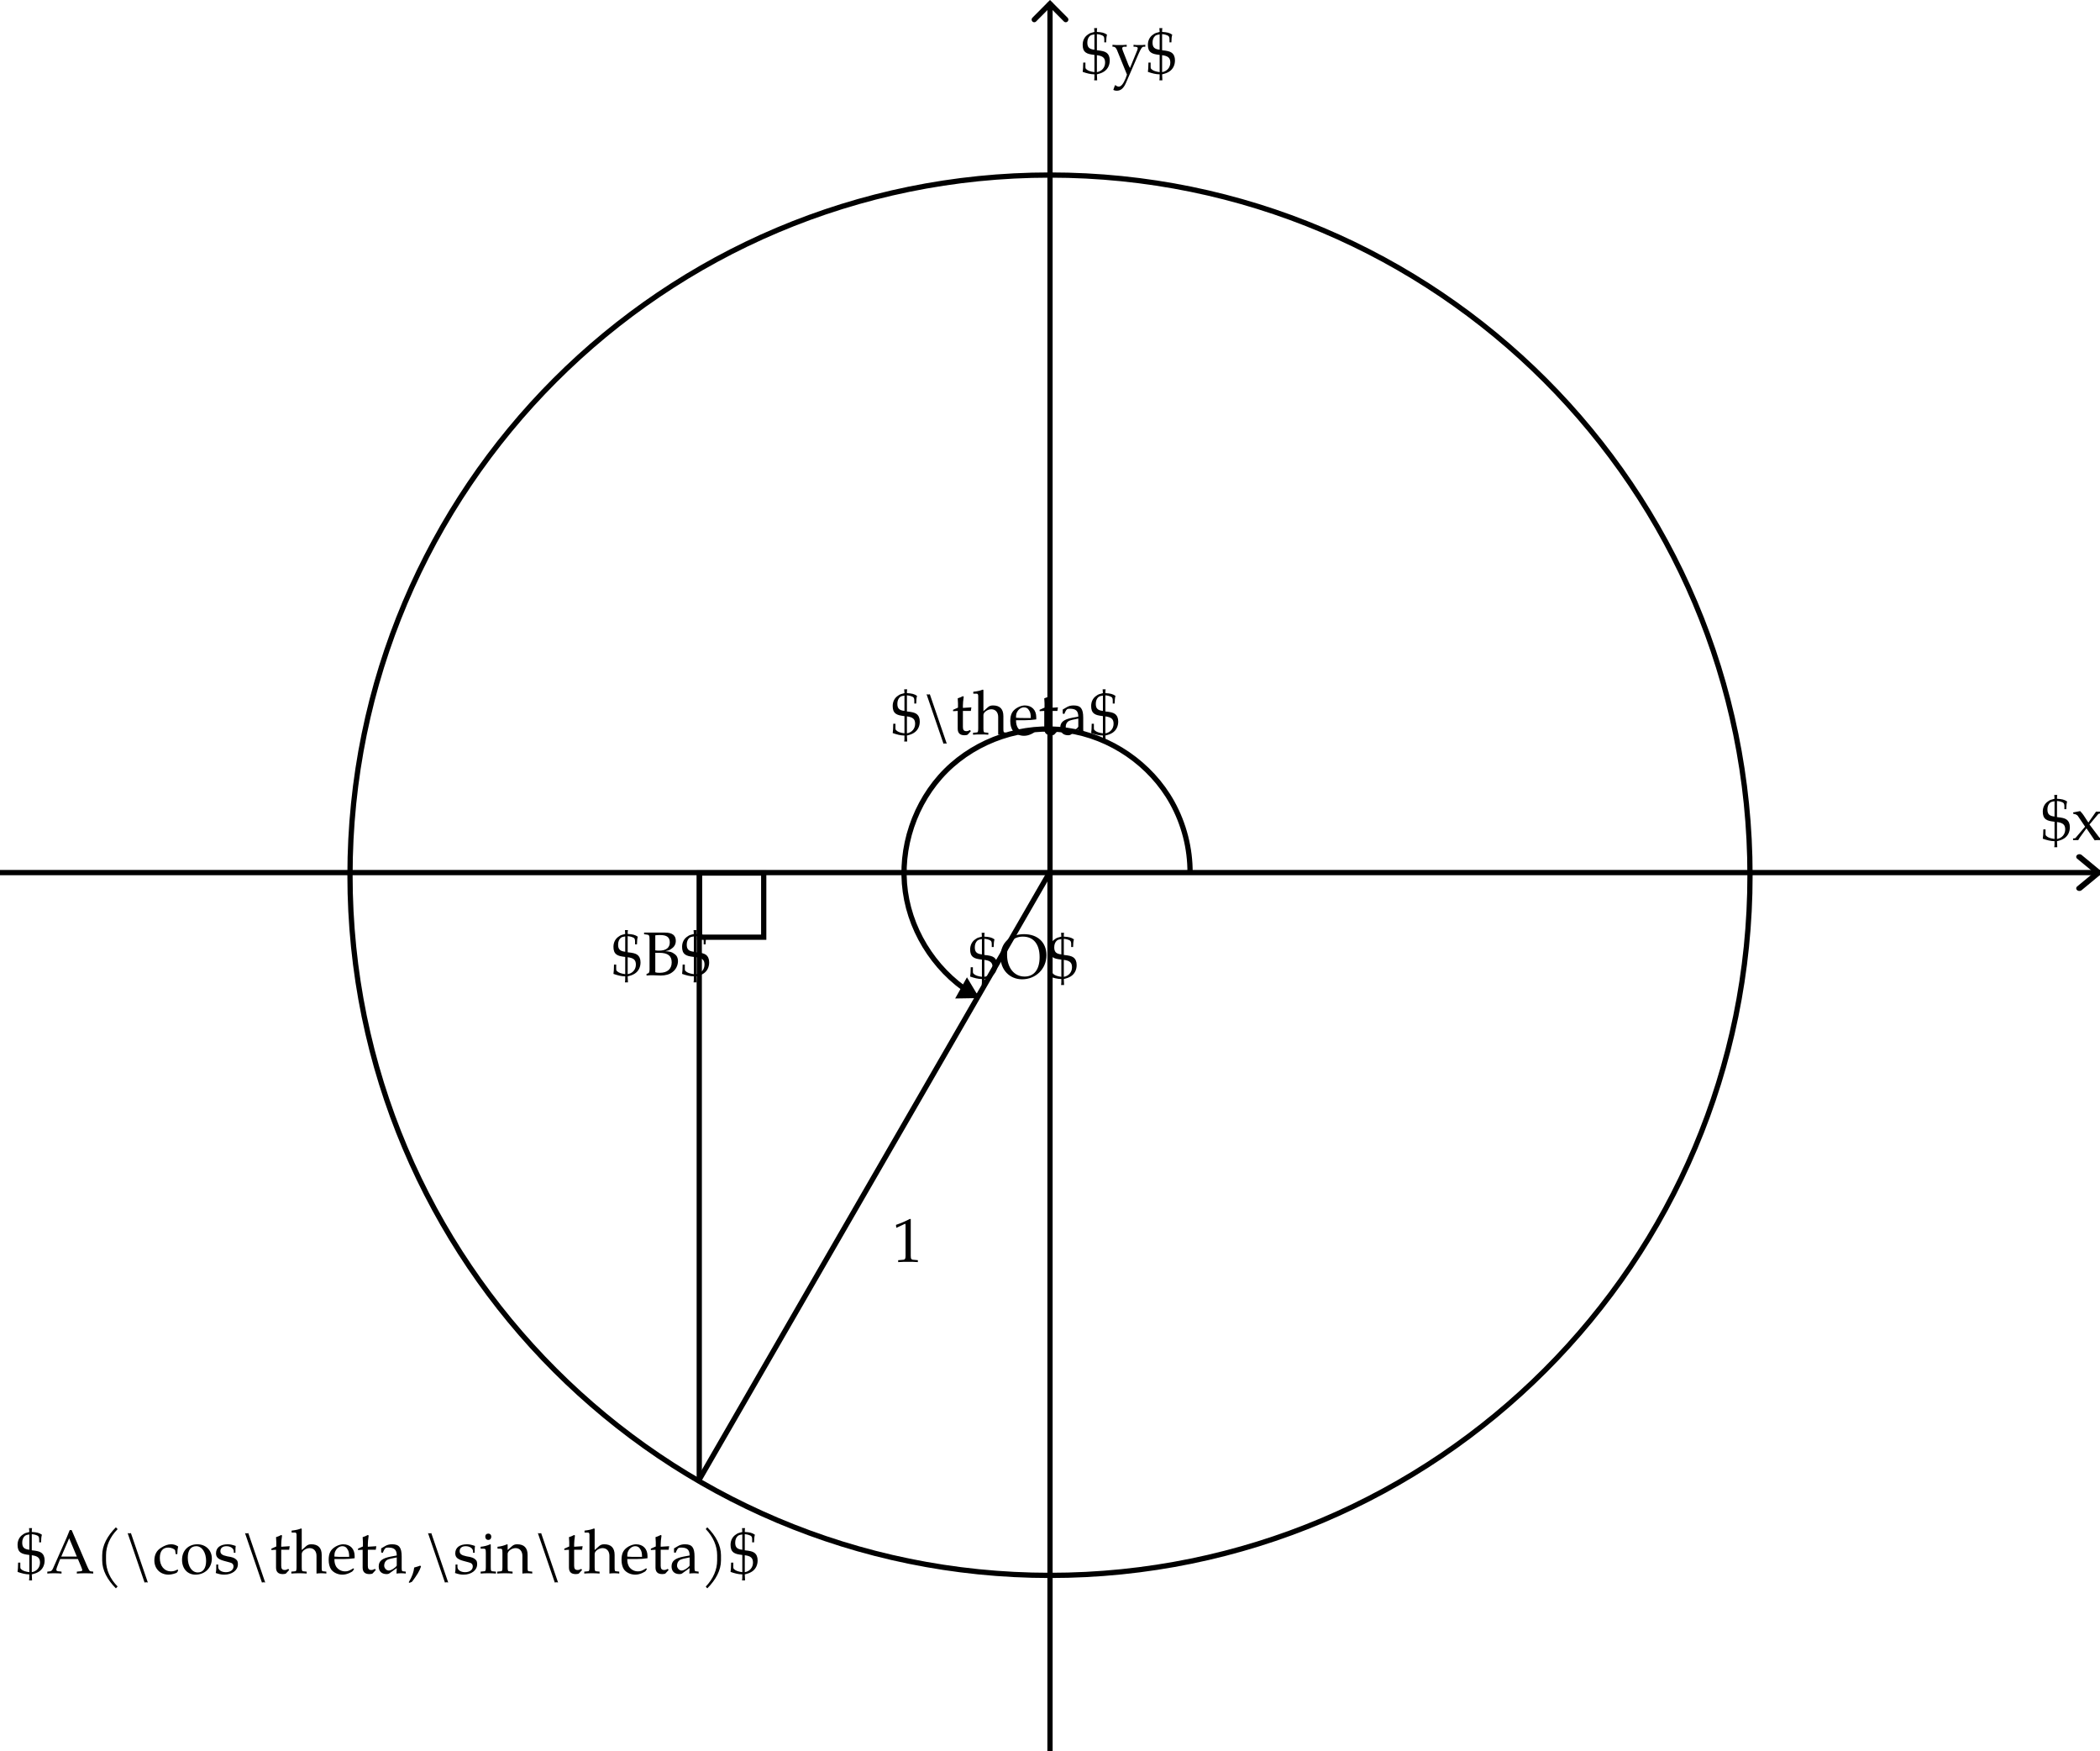
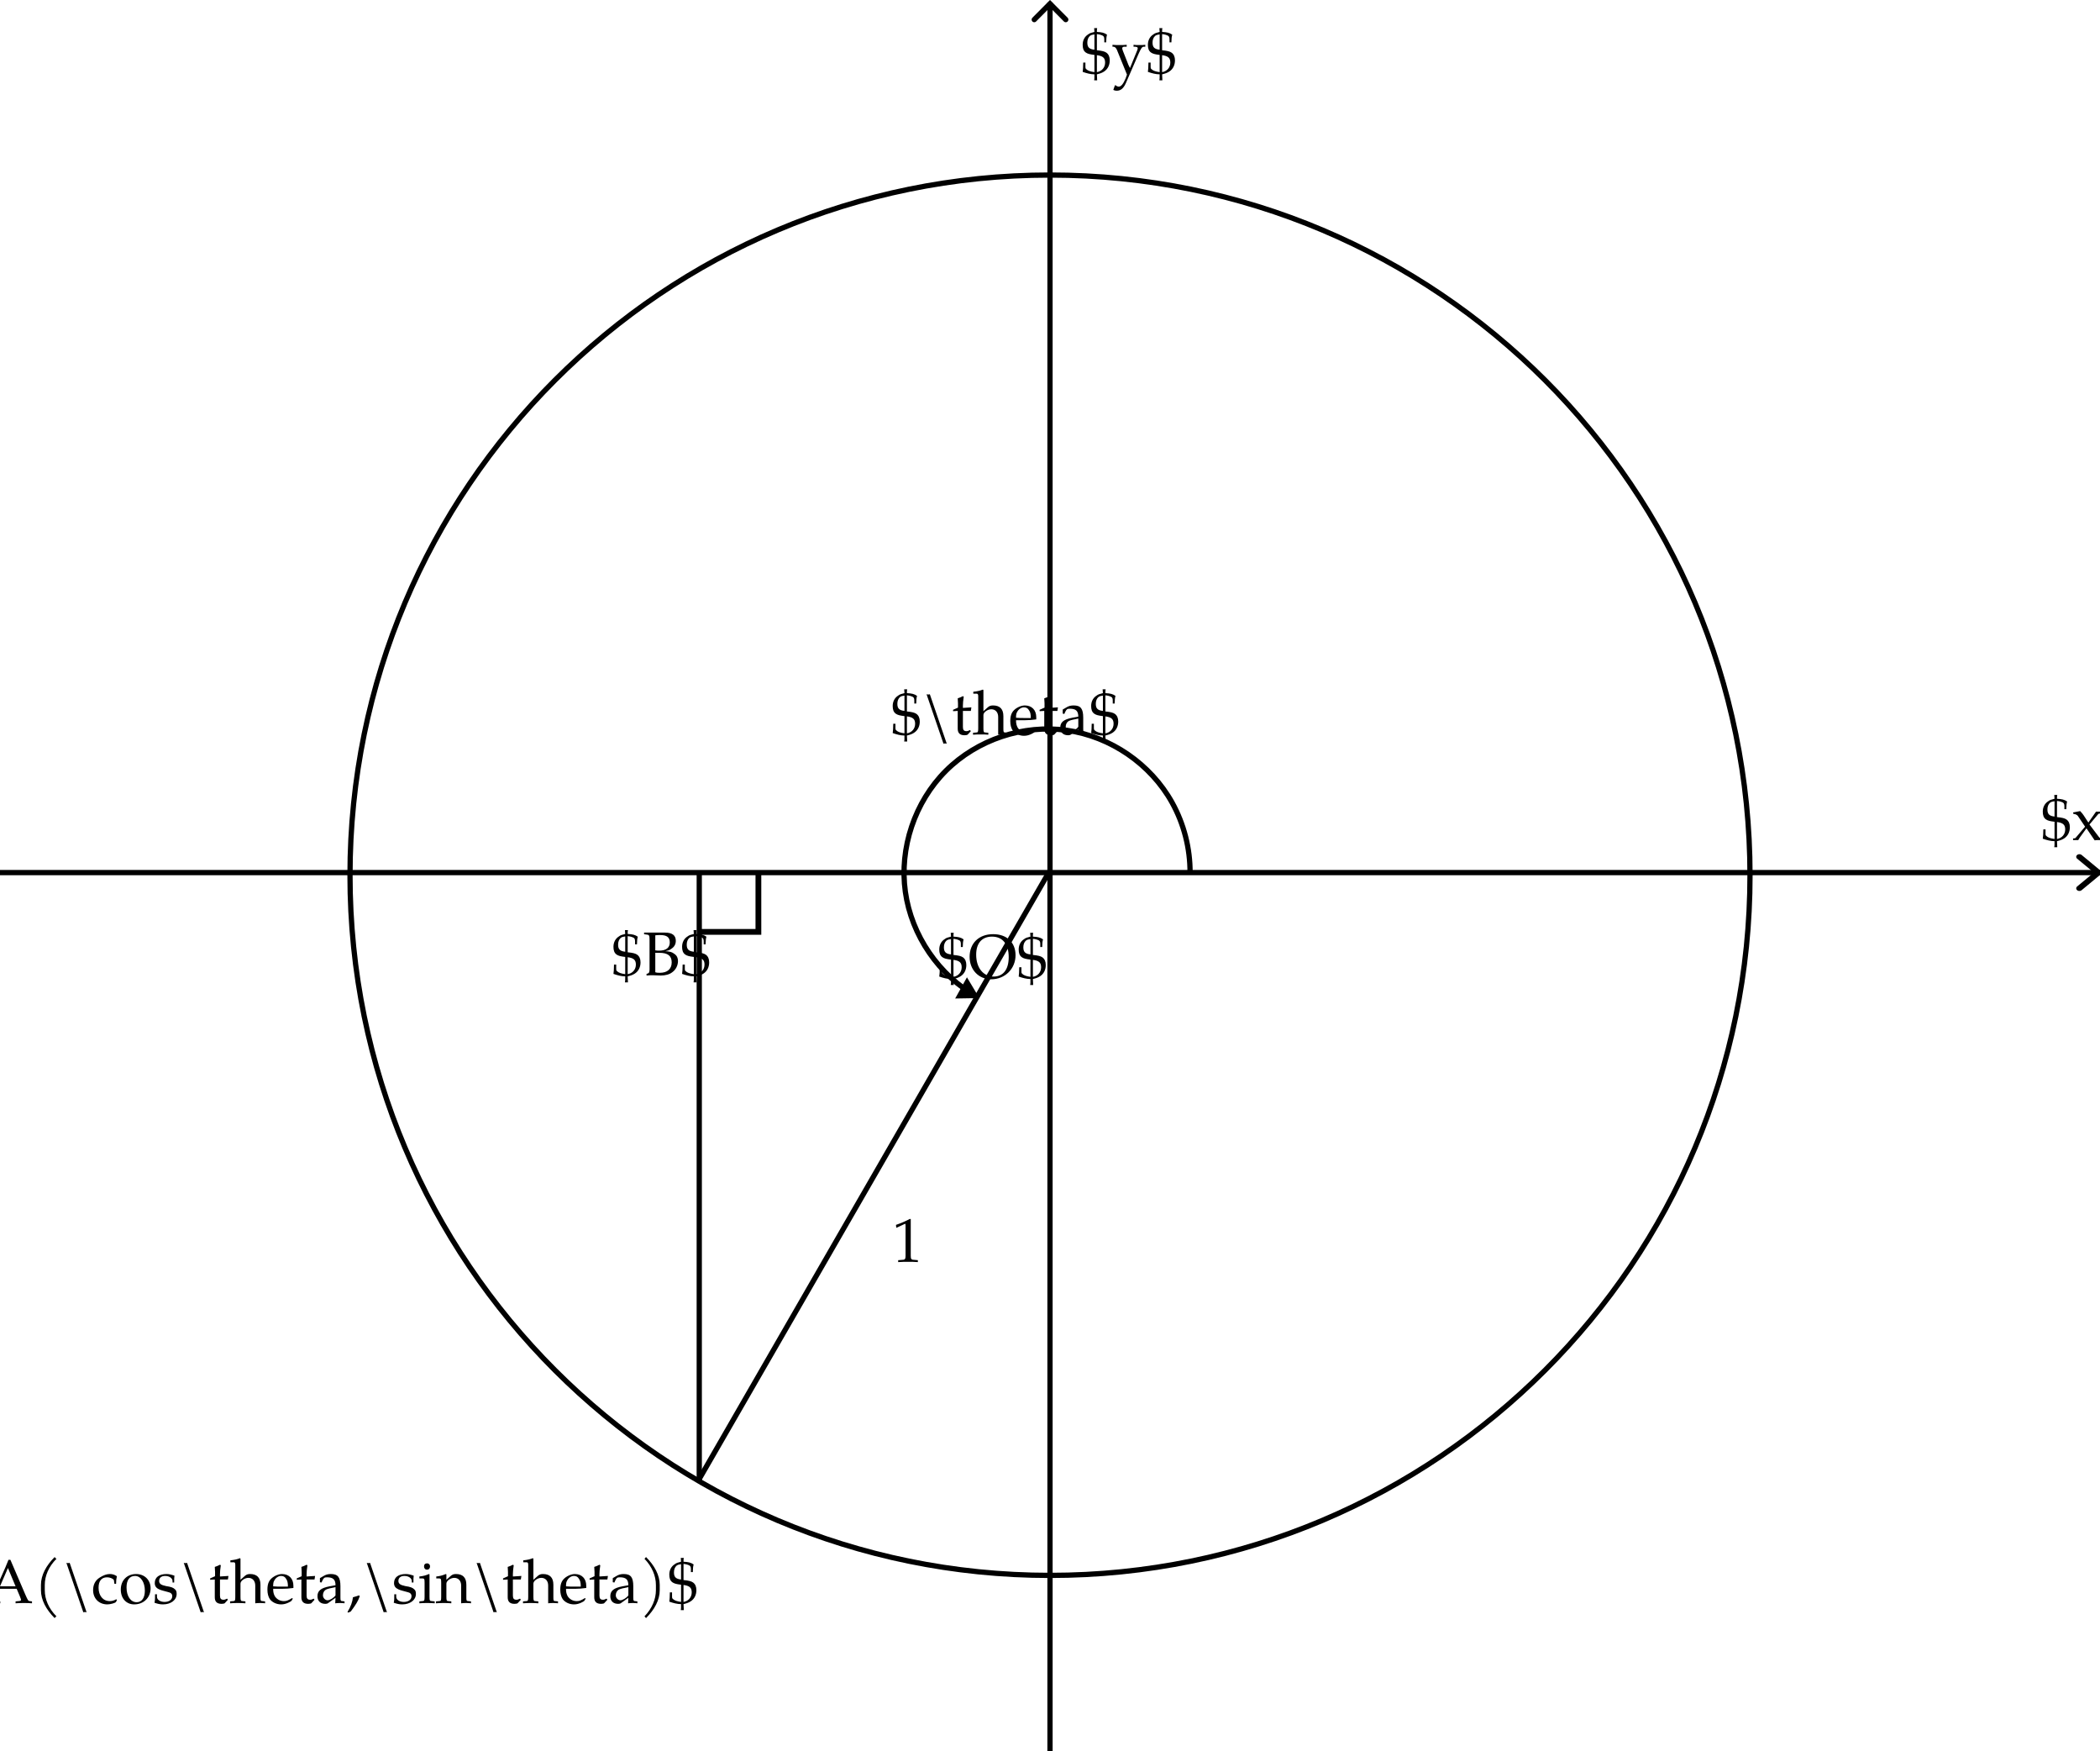
<svg xmlns="http://www.w3.org/2000/svg" width="120mm" height="100mm" viewBox="0 0 120 100" version="1.1" id="svg1">
  <defs id="defs1">
    <marker style="overflow:visible" id="Triangle" refX="3" refY="0" orient="auto" markerWidth="0.75" markerHeight="0.75" viewBox="0 0 1 1" preserveAspectRatio="xMidYMid">
      <path transform="scale(0.5)" style="fill:context-stroke;fill-rule:evenodd;stroke:context-stroke;stroke-width:1pt" d="M 5.77,0 -2.88,5 V -5 Z" id="path135" />
    </marker>
    <marker style="overflow:visible" id="ArrowWideRounded" refX="0.5" refY="0" orient="auto-start-reverse" markerWidth="1" markerHeight="1" viewBox="0 0 1 1" preserveAspectRatio="xMidYMid">
      <path style="fill:none;stroke:context-stroke;stroke-width:1;stroke-linecap:round" d="M 3,-3 0,0 3,3" transform="rotate(180,0.125,0)" id="path5" />
    </marker>
  </defs>
  <g id="layer1">
-     <circle style="fill:#000000;fill-opacity:0;stroke:#000000;stroke-width:0.3" id="path1" cx="60" cy="50" r="40" />
+     <g id="g2">
+       <path style="display:inline;fill:#000000;fill-opacity:0;stroke:#000000;stroke-width:0.33;stroke-dasharray:none;stroke-dashoffset:5.558;stroke-opacity:1" d="m 39.925,53.237 h 3.412 V 49.825" id="path2-0" />
+       <path style="fill:#000000;fill-opacity:0;stroke:#000000;stroke-width:0.3;stroke-dasharray:none" d="m 69.942,15.347 c 0,11.551 0,23.102 0,34.653" id="path4" transform="translate(-29.98444,34.60307)" />
+       <path style="fill:#000000;fill-opacity:0;stroke:#000000;stroke-width:0.3;stroke-dasharray:none;marker-end:url(#Triangle)" d="m 58.003,49.868 c 0.009,-1.396 -0.348,-2.794 -1.025,-4.015 -1.221,-2.203 -3.514,-3.779 -6.009,-4.131 -2.495,-0.351 -5.133,0.53 -6.916,2.31 -1.783,1.78 -2.667,4.418 -2.319,6.913 0.348,2.495 1.921,4.79 4.123,6.014" id="path6" transform="translate(10)" />
+       <path style="fill:#000000;fill-opacity:0;stroke:#000000;stroke-width:0.3;stroke-dasharray:none" d="M 49.701,49.378 C 56.346,37.849 62.992,26.321 69.637,14.793" id="path3" transform="rotate(180,54.78907,49.65561)" />
+       <circle style="fill:#000000;fill-opacity:0;stroke:#000000;stroke-width:0.3" id="path1" cx="60" cy="50" r="40" />
+     </g>
    <g id="g1">
      <path style="fill:#000000;fill-opacity:0;stroke:#000000;stroke-width:0.3;marker-end:url(#ArrowWideRounded)" d="m 0.326,47.923 c 33.09,0 66.18,0 99.27,0" id="path2-8" transform="matrix(1.20883,0,0,1,-0.3940887,1.925684)" />
      <path style="fill:#000000;fill-opacity:0;stroke:#000000;stroke-width:0.3;marker-end:url(#ArrowWideRounded)" d="m 0.326,47.923 c 33.09,0 66.18,0 99.27,0" id="path2-4-3" transform="matrix(0,-1.007359,-1,0,107.9232,100.4665)" />
      <text xml:space="preserve" style="font-size:3.528px;font-family:'TeX Gyre Pagella';-inkscape-font-specification:'TeX Gyre Pagella';text-align:start;word-spacing:0px;text-anchor:start;fill:#000000;fill-opacity:1;stroke:#000000;stroke-width:0;stroke-dasharray:none" x="116.62" y="47.991" id="text2-3-7-2-8-1">
        <tspan id="tspan2-0-9-3-0-7" style="text-align:start;text-anchor:start;fill:#000000;fill-opacity:1;stroke-width:0;stroke-dasharray:none" x="116.62" y="47.991">$x$</tspan>
      </text>
      <text xml:space="preserve" style="font-size:3.528px;font-family:'TeX Gyre Pagella';-inkscape-font-specification:'TeX Gyre Pagella';text-align:start;word-spacing:0px;text-anchor:start;fill:#000000;fill-opacity:1;stroke:#000000;stroke-width:0;stroke-dasharray:none" x="61.757" y="4.182" id="text2-3-7-2-8">
        <tspan id="tspan2-0-9-3-0" style="text-align:start;text-anchor:start;fill:#000000;fill-opacity:1;stroke-width:0;stroke-dasharray:none" x="61.757" y="4.182">$y$</tspan>
      </text>
    </g>
-     <text xml:space="preserve" style="font-size:3.528px;font-family:'TeX Gyre Pagella';-inkscape-font-specification:'TeX Gyre Pagella';text-align:end;word-spacing:0px;text-anchor:end;fill:#000000;fill-opacity:1;stroke:#000000;stroke-width:0;stroke-dasharray:none" x="66.038" y="55.866" id="text2">
-       <tspan id="tspan2" style="fill:#000000;fill-opacity:1;stroke-width:0;stroke-dasharray:none" x="66.038" y="55.866">$O$</tspan>
-     </text>
-     <text xml:space="preserve" style="font-size:3.528px;font-family:'TeX Gyre Pagella';-inkscape-font-specification:'TeX Gyre Pagella';text-align:start;word-spacing:0px;text-anchor:start;fill:#000000;fill-opacity:1;stroke:#000000;stroke-width:0;stroke-dasharray:none" x="34.945" y="55.712" id="text2-3-7">
-       <tspan id="tspan2-0-9" style="text-align:start;text-anchor:start;fill:#000000;fill-opacity:1;stroke-width:0;stroke-dasharray:none" x="34.945" y="55.712">$B$</tspan>
-     </text>
-     <text xml:space="preserve" style="font-size:3.528px;font-family:'TeX Gyre Pagella';-inkscape-font-specification:'TeX Gyre Pagella';text-align:start;word-spacing:0px;text-anchor:start;fill:#000000;fill-opacity:1;stroke:#000000;stroke-width:0;stroke-dasharray:none" x="0.894" y="89.876" id="text2-3-7-2">
-       <tspan id="tspan2-0-9-3" style="text-align:start;text-anchor:start;fill:#000000;fill-opacity:1;stroke-width:0;stroke-dasharray:none" x="0.894" y="89.876">$A(\cos\theta,\sin\theta)$</tspan>
-     </text>
-     <path style="fill:#000000;fill-opacity:0;stroke:#000000;stroke-width:0.3;stroke-dasharray:none" d="M 49.573,49.517 C 56.265,37.924 62.957,26.331 69.648,14.737" id="path3" transform="rotate(180,54.78907,49.65561)" />
-     <path style="fill:#000000;fill-opacity:0;stroke:#000000;stroke-width:0.3;stroke-dasharray:none" d="m 69.942,15.347 c 0,11.551 0,23.102 0,34.653" id="path4" transform="translate(-29.98444,34.60307)" />
-     <rect style="fill:#000000;fill-opacity:0;stroke:#000000;stroke-width:0.3;stroke-dasharray:none" id="rect4" width="3.666" height="3.666" x="39.975" y="49.875" />
-     <path style="fill:#000000;fill-opacity:0;stroke:#000000;stroke-width:0.3;stroke-dasharray:none;marker-end:url(#Triangle)" d="m 58.003,49.868 c 0.009,-1.396 -0.348,-2.794 -1.025,-4.015 -1.221,-2.203 -3.514,-3.779 -6.009,-4.131 -2.495,-0.351 -5.133,0.53 -6.916,2.31 -1.783,1.78 -2.667,4.418 -2.319,6.913 0.348,2.495 1.921,4.79 4.123,6.014" id="path6" transform="translate(10)" />
-     <text xml:space="preserve" style="font-size:3.528px;font-family:'TeX Gyre Pagella';-inkscape-font-specification:'TeX Gyre Pagella';text-align:start;word-spacing:0px;text-anchor:start;fill:#000000;fill-opacity:1;stroke:#000000;stroke-width:0;stroke-dasharray:none" x="50.901" y="41.955" id="text2-3">
-       <tspan id="tspan2-0" style="text-align:start;text-anchor:start;fill:#000000;fill-opacity:1;stroke-width:0;stroke-dasharray:none" x="50.901" y="41.955">$\theta$</tspan>
-     </text>
-     <text xml:space="preserve" style="font-size:3.528px;font-family:'TeX Gyre Pagella';-inkscape-font-specification:'TeX Gyre Pagella';text-align:start;word-spacing:0px;text-anchor:start;fill:#000000;fill-opacity:1;stroke:#000000;stroke-width:0;stroke-dasharray:none" x="50.979" y="72.086" id="text2-3-9">
-       <tspan id="tspan2-0-3" style="text-align:start;text-anchor:start;fill:#000000;fill-opacity:1;stroke-width:0;stroke-dasharray:none" x="50.979" y="72.086">1</tspan>
-     </text>
+     <g id="g3">
+       <text xml:space="preserve" style="font-size:3.528px;font-family:'TeX Gyre Pagella';-inkscape-font-specification:'TeX Gyre Pagella';text-align:end;word-spacing:0px;text-anchor:end;fill:#000000;fill-opacity:1;stroke:#000000;stroke-width:0;stroke-dasharray:none" x="66.038" y="55.866" id="text2">
+         <tspan id="tspan2" style="fill:#000000;fill-opacity:1;stroke-width:0;stroke-dasharray:none" x="66.038" y="55.866">$O$</tspan>
+       </text>
+       <text xml:space="preserve" style="font-size:3.528px;font-family:'TeX Gyre Pagella';-inkscape-font-specification:'TeX Gyre Pagella';text-align:start;word-spacing:0px;text-anchor:start;fill:#000000;fill-opacity:1;stroke:#000000;stroke-width:0;stroke-dasharray:none" x="34.945" y="55.712" id="text2-3-7">
+         <tspan id="tspan2-0-9" style="text-align:start;text-anchor:start;fill:#000000;fill-opacity:1;stroke-width:0;stroke-dasharray:none" x="34.945" y="55.712">$B$</tspan>
+       </text>
+       <text xml:space="preserve" style="font-size:3.528px;font-family:'TeX Gyre Pagella';-inkscape-font-specification:'TeX Gyre Pagella';text-align:start;word-spacing:0px;text-anchor:start;fill:#000000;fill-opacity:1;stroke:#000000;stroke-width:0;stroke-dasharray:none" x="-2.606" y="91.579" id="text2-3-7-2">
+         <tspan id="tspan2-0-9-3" style="text-align:start;text-anchor:start;fill:#000000;fill-opacity:1;stroke-width:0;stroke-dasharray:none" x="-2.606" y="91.579">$A(\cos\theta,\sin\theta)$</tspan>
+       </text>
+       <text xml:space="preserve" style="font-size:3.528px;font-family:'TeX Gyre Pagella';-inkscape-font-specification:'TeX Gyre Pagella';text-align:start;word-spacing:0px;text-anchor:start;fill:#000000;fill-opacity:1;stroke:#000000;stroke-width:0;stroke-dasharray:none" x="50.901" y="41.955" id="text2-3">
+         <tspan id="tspan2-0" style="text-align:start;text-anchor:start;fill:#000000;fill-opacity:1;stroke-width:0;stroke-dasharray:none" x="50.901" y="41.955">$\theta$</tspan>
+       </text>
+       <text xml:space="preserve" style="font-size:3.528px;font-family:'TeX Gyre Pagella';-inkscape-font-specification:'TeX Gyre Pagella';text-align:start;word-spacing:0px;text-anchor:start;fill:#000000;fill-opacity:1;stroke:#000000;stroke-width:0;stroke-dasharray:none" x="50.979" y="72.086" id="text2-3-9">
+         <tspan id="tspan2-0-3" style="text-align:start;text-anchor:start;fill:#000000;fill-opacity:1;stroke-width:0;stroke-dasharray:none" x="50.979" y="72.086">1</tspan>
+       </text>
+     </g>
  </g>
</svg>
